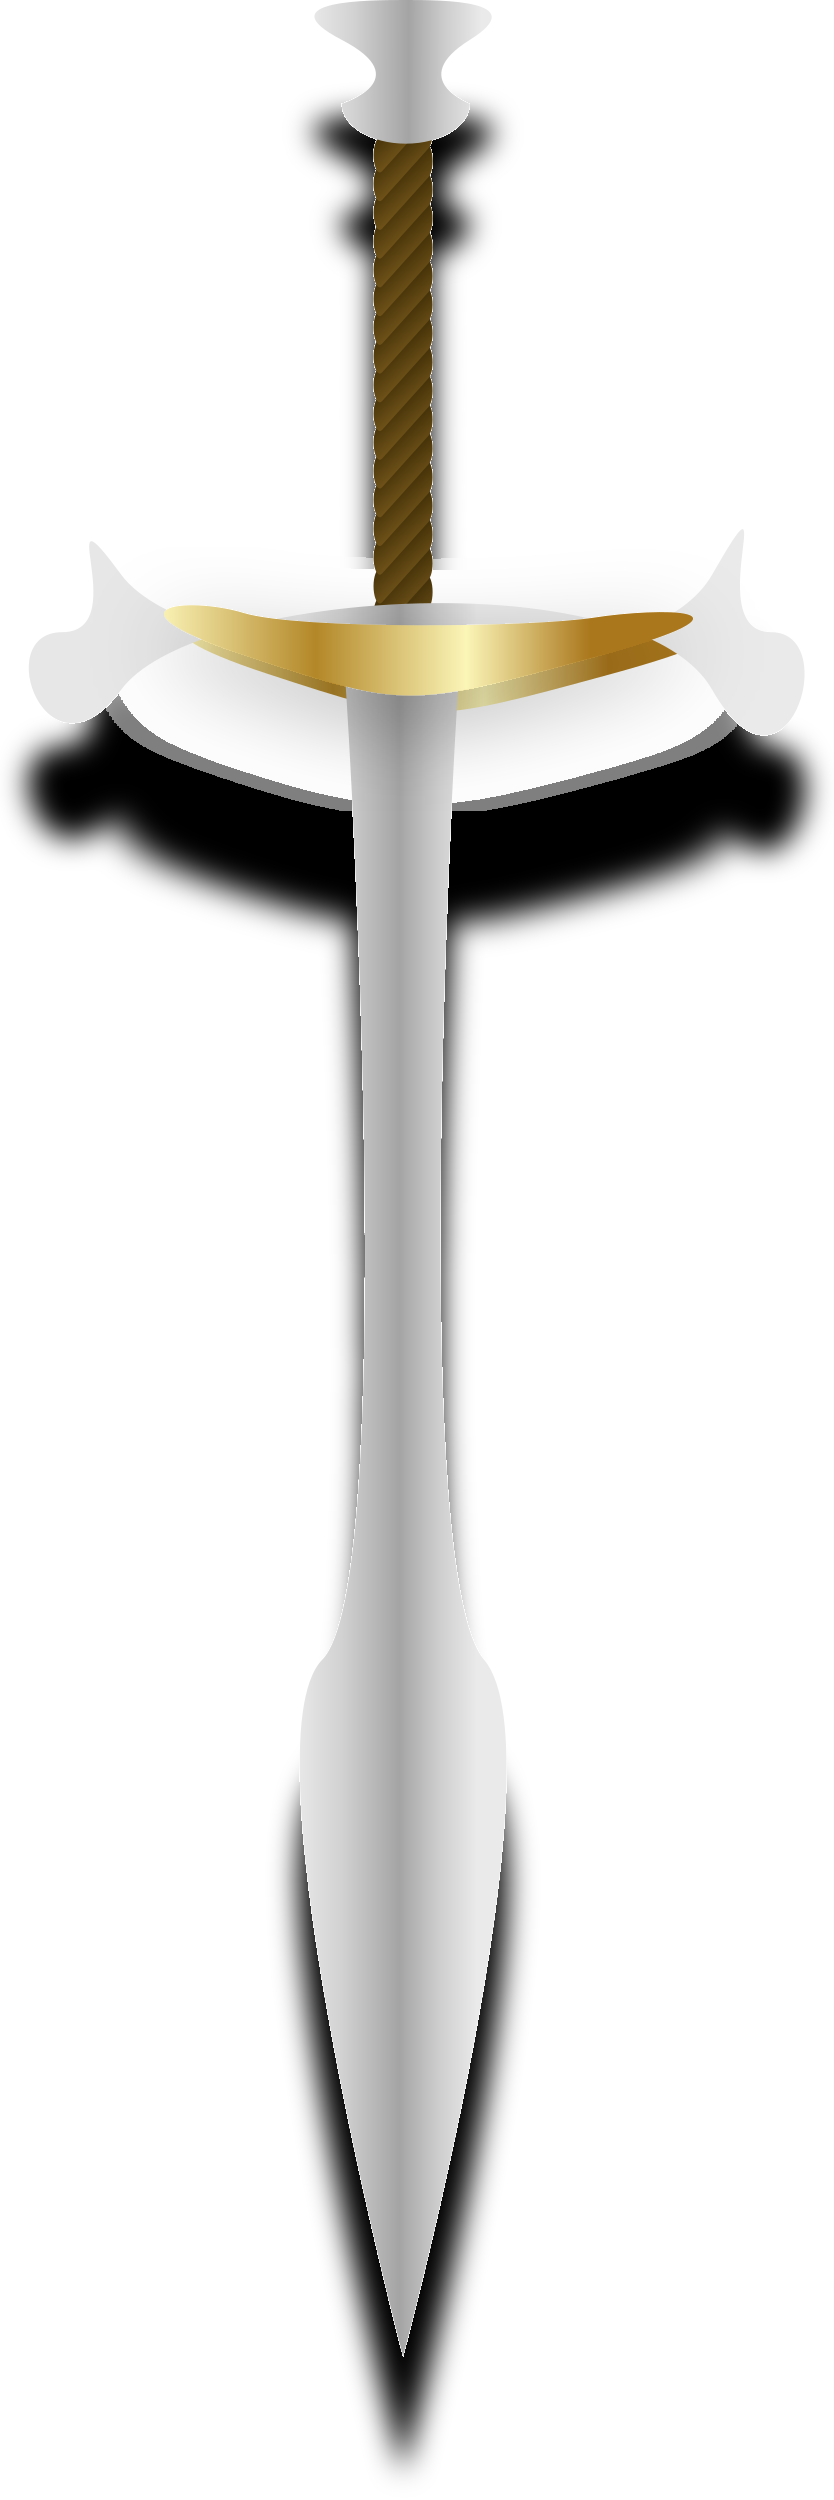
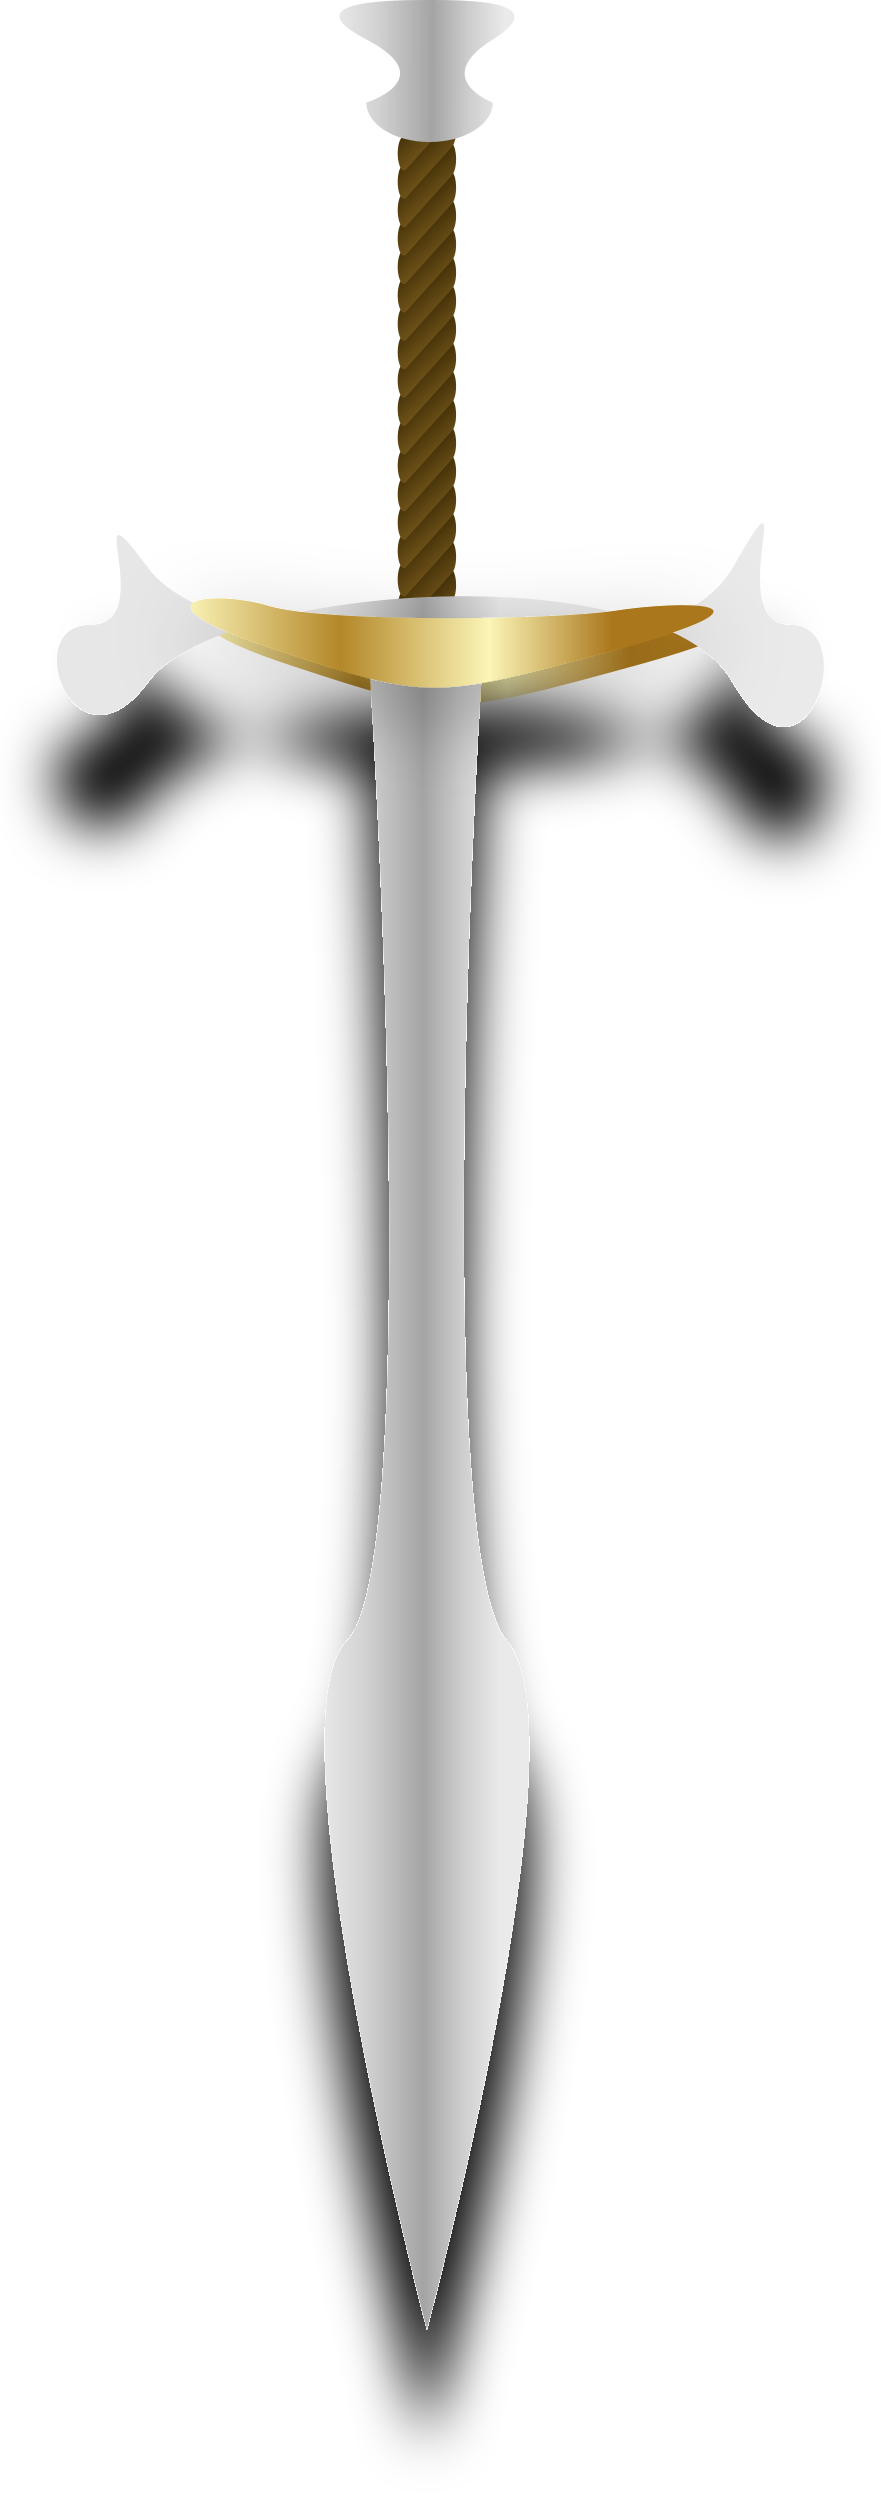
- <svg xmlns="http://www.w3.org/2000/svg" width="29" height="87" viewBox="0 0 29 87" fill="none">
+ <svg xmlns="http://www.w3.org/2000/svg" width="31" height="88" viewBox="0 0 31 88" fill="none">
+   <path d="M10.312 23.45C4.866 21.666 8.138 21.322 10.082 21.914C12.025 22.506 20.13 22.418 22.286 22.077C24.442 21.736 28.813 21.666 22.286 23.45C15.759 25.233 15.759 25.233 10.312 23.45Z" fill="url(#paint0_linear_1410_9810)" />
+   <path d="M14.299 22.956C14.188 23.08 14.06 22.932 14.015 22.626C13.97 22.319 14.024 21.969 14.135 21.845L15.755 20.044C15.866 19.92 15.994 20.068 16.039 20.375C16.084 20.681 16.03 21.031 15.919 21.155L14.299 22.956Z" fill="url(#paint1_linear_1410_9810)" />
+   <path d="M14.3 21.956C14.188 22.081 14.06 21.933 14.015 21.626C13.97 21.319 14.024 20.97 14.136 20.845L15.755 19.044C15.867 18.92 15.994 19.068 16.039 19.375C16.085 19.681 16.031 20.031 15.919 20.155L14.3 21.956Z" fill="url(#paint2_linear_1410_9810)" />
+   <path d="M14.299 20.956C14.187 21.08 14.06 20.932 14.015 20.625C13.969 20.319 14.023 19.969 14.135 19.845L15.754 18.044C15.866 17.919 15.993 18.067 16.039 18.374C16.084 18.681 16.03 19.03 15.918 19.155L14.299 20.956Z" fill="url(#paint3_linear_1410_9810)" />
+   <path d="M14.299 19.956C14.188 20.08 14.06 19.932 14.015 19.625C13.97 19.319 14.023 18.969 14.135 18.845L15.755 17.044C15.866 16.92 15.994 17.068 16.039 17.375C16.084 17.681 16.03 18.031 15.918 18.155L14.299 19.956Z" fill="url(#paint4_linear_1410_9810)" />
+   <path d="M14.3 18.956C14.188 19.081 14.06 18.933 14.015 18.626C13.97 18.319 14.024 17.969 14.135 17.845L15.755 16.044C15.867 15.92 15.994 16.068 16.039 16.375C16.084 16.681 16.03 17.031 15.919 17.155L14.3 18.956Z" fill="url(#paint5_linear_1410_9810)" />
+   <path d="M14.3 17.956C14.188 18.081 14.06 17.933 14.015 17.626C13.97 17.319 14.024 16.97 14.136 16.845L15.755 15.044C15.867 14.92 15.994 15.068 16.039 15.375C16.085 15.682 16.031 16.031 15.919 16.155L14.3 17.956Z" fill="url(#paint6_linear_1410_9810)" />
+   <path d="M14.299 16.956C14.187 17.08 14.06 16.932 14.015 16.625C13.97 16.319 14.023 15.969 14.135 15.845L15.754 14.044C15.866 13.92 15.994 14.068 16.039 14.374C16.084 14.681 16.03 15.031 15.918 15.155L14.299 16.956Z" fill="url(#paint7_linear_1410_9810)" />
+   <path d="M14.299 15.956C14.188 16.08 14.06 15.932 14.015 15.626C13.97 15.319 14.024 14.969 14.135 14.845L15.755 13.044C15.866 12.92 15.994 13.068 16.039 13.374C16.084 13.681 16.03 14.031 15.919 14.155L14.299 15.956Z" fill="url(#paint8_linear_1410_9810)" />
+   <path d="M14.3 14.956C14.188 15.081 14.06 14.933 14.015 14.626C13.97 14.319 14.024 13.97 14.136 13.845L15.755 12.044C15.867 11.92 15.994 12.068 16.039 12.375C16.084 12.681 16.031 13.031 15.919 13.155L14.3 14.956Z" fill="url(#paint9_linear_1410_9810)" />
+   <path d="M14.299 13.956C14.187 14.08 14.06 13.932 14.015 13.625C13.969 13.319 14.023 12.969 14.135 12.845L15.754 11.044C15.866 10.919 15.993 11.067 16.039 11.374C16.084 11.681 16.03 12.03 15.918 12.155L14.299 13.956Z" fill="url(#paint10_linear_1410_9810)" />
+   <path d="M14.299 12.956C14.188 13.08 14.06 12.932 14.015 12.626C13.97 12.319 14.024 11.969 14.135 11.845L15.755 10.044C15.866 9.92 15.994 10.068 16.039 10.374C16.084 10.681 16.03 11.031 15.919 11.155L14.299 12.956Z" fill="url(#paint11_linear_1410_9810)" />
+   <path d="M14.3 11.956C14.188 12.08 14.06 11.932 14.015 11.626C13.97 11.319 14.024 10.969 14.136 10.845L15.755 9.044C15.867 8.92 15.994 9.068 16.039 9.375C16.084 9.681 16.031 10.031 15.919 10.155L14.3 11.956Z" fill="url(#paint12_linear_1410_9810)" />
+   <path d="M14.3 10.956C14.188 11.081 14.06 10.933 14.015 10.626C13.97 10.319 14.024 9.97 14.136 9.845L15.755 8.044C15.867 7.92 15.994 8.068 16.039 8.375C16.085 8.682 16.031 9.031 15.919 9.155L14.3 10.956Z" fill="url(#paint13_linear_1410_9810)" />
+   <path d="M14.299 9.956C14.187 10.08 14.06 9.932 14.015 9.625C13.97 9.319 14.023 8.969 14.135 8.845L15.754 7.044C15.866 6.92 15.994 7.068 16.039 7.374C16.084 7.681 16.03 8.031 15.918 8.155L14.299 9.956Z" fill="url(#paint14_linear_1410_9810)" />
+   <path d="M14.299 8.956C14.188 9.08 14.06 8.932 14.015 8.626C13.97 8.319 14.024 7.969 14.135 7.845L15.755 6.044C15.866 5.92 15.994 6.068 16.039 6.375C16.084 6.681 16.03 7.031 15.919 7.155L14.299 8.956Z" fill="url(#paint15_linear_1410_9810)" />
+   <path d="M14.3 7.956C14.188 8.081 14.06 7.933 14.015 7.626C13.97 7.319 14.024 6.969 14.136 6.845L15.755 5.044C15.867 4.92 15.994 5.068 16.039 5.375C16.085 5.682 16.031 6.031 15.919 6.155L14.3 7.956Z" fill="url(#paint16_linear_1410_9810)" />
+   <path d="M14.299 6.956C14.187 7.08 14.06 6.932 14.015 6.625C13.969 6.319 14.023 5.969 14.135 5.845L15.754 4.044C15.866 3.92 15.993 4.067 16.039 4.374C16.084 4.681 16.03 5.031 15.918 5.155L14.299 6.956Z" fill="url(#paint17_linear_1410_9810)" />
+   <path d="M14.299 5.956C14.188 6.08 14.06 5.932 14.015 5.626C13.97 5.319 14.024 4.969 14.135 4.845L15.755 3.044C15.866 2.92 15.994 3.068 16.039 3.374C16.084 3.681 16.03 4.031 15.919 4.155L14.299 5.956Z" fill="url(#paint18_linear_1410_9810)" />
  <g filter="url(#filter0_d_1410_9810)">
-     <path d="M9.312 23.45C3.866 21.666 7.138 21.322 9.082 21.914C11.025 22.506 19.13 22.418 21.286 22.077C23.442 21.736 27.813 21.666 21.286 23.45C14.759 25.233 14.759 25.233 9.312 23.45Z" fill="url(#paint0_linear_1410_9810)" />
-     <path d="M13.299 22.956C13.188 23.08 13.06 22.932 13.015 22.626C12.97 22.319 13.024 21.969 13.135 21.845L14.755 20.044C14.866 19.92 14.994 20.068 15.039 20.375C15.084 20.681 15.03 21.031 14.919 21.155L13.299 22.956Z" fill="url(#paint1_linear_1410_9810)" />
-     <path d="M13.3 21.956C13.188 22.081 13.06 21.933 13.015 21.626C12.97 21.319 13.024 20.97 13.136 20.845L14.755 19.044C14.867 18.92 14.994 19.068 15.039 19.375C15.085 19.681 15.031 20.031 14.919 20.155L13.3 21.956Z" fill="url(#paint2_linear_1410_9810)" />
-     <path d="M13.299 20.956C13.187 21.08 13.06 20.932 13.015 20.625C12.969 20.319 13.023 19.969 13.135 19.845L14.754 18.044C14.866 17.919 14.993 18.067 15.039 18.374C15.084 18.681 15.03 19.03 14.918 19.155L13.299 20.956Z" fill="url(#paint3_linear_1410_9810)" />
-     <path d="M13.299 19.956C13.188 20.08 13.06 19.932 13.015 19.625C12.97 19.319 13.023 18.969 13.135 18.845L14.755 17.044C14.866 16.92 14.994 17.068 15.039 17.375C15.084 17.681 15.03 18.031 14.918 18.155L13.299 19.956Z" fill="url(#paint4_linear_1410_9810)" />
-     <path d="M13.3 18.956C13.188 19.081 13.06 18.933 13.015 18.626C12.97 18.319 13.024 17.969 13.135 17.845L14.755 16.044C14.867 15.92 14.994 16.068 15.039 16.375C15.084 16.681 15.03 17.031 14.919 17.155L13.3 18.956Z" fill="url(#paint5_linear_1410_9810)" />
-     <path d="M13.3 17.956C13.188 18.081 13.06 17.933 13.015 17.626C12.97 17.319 13.024 16.97 13.136 16.845L14.755 15.044C14.867 14.92 14.994 15.068 15.039 15.375C15.085 15.682 15.031 16.031 14.919 16.155L13.3 17.956Z" fill="url(#paint6_linear_1410_9810)" />
-     <path d="M13.299 16.956C13.187 17.08 13.06 16.932 13.015 16.625C12.97 16.319 13.023 15.969 13.135 15.845L14.754 14.044C14.866 13.92 14.994 14.068 15.039 14.374C15.084 14.681 15.03 15.031 14.918 15.155L13.299 16.956Z" fill="url(#paint7_linear_1410_9810)" />
-     <path d="M13.299 15.956C13.188 16.08 13.06 15.932 13.015 15.626C12.97 15.319 13.024 14.969 13.135 14.845L14.755 13.044C14.866 12.92 14.994 13.068 15.039 13.374C15.084 13.681 15.03 14.031 14.919 14.155L13.299 15.956Z" fill="url(#paint8_linear_1410_9810)" />
-     <path d="M13.3 14.956C13.188 15.081 13.06 14.933 13.015 14.626C12.97 14.319 13.024 13.97 13.136 13.845L14.755 12.044C14.867 11.92 14.994 12.068 15.039 12.375C15.085 12.681 15.031 13.031 14.919 13.155L13.3 14.956Z" fill="url(#paint9_linear_1410_9810)" />
-     <path d="M13.299 13.956C13.187 14.08 13.06 13.932 13.015 13.625C12.969 13.319 13.023 12.969 13.135 12.845L14.754 11.044C14.866 10.919 14.993 11.067 15.039 11.374C15.084 11.681 15.03 12.03 14.918 12.155L13.299 13.956Z" fill="url(#paint10_linear_1410_9810)" />
-     <path d="M13.299 12.956C13.188 13.08 13.06 12.932 13.015 12.626C12.97 12.319 13.024 11.969 13.135 11.845L14.755 10.044C14.866 9.92 14.994 10.068 15.039 10.374C15.084 10.681 15.03 11.031 14.919 11.155L13.299 12.956Z" fill="url(#paint11_linear_1410_9810)" />
-     <path d="M13.3 11.956C13.188 12.08 13.06 11.932 13.015 11.626C12.97 11.319 13.024 10.969 13.136 10.845L14.755 9.044C14.867 8.92 14.994 9.068 15.039 9.375C15.085 9.681 15.031 10.031 14.919 10.155L13.3 11.956Z" fill="url(#paint12_linear_1410_9810)" />
-     <path d="M13.3 10.956C13.188 11.081 13.06 10.933 13.015 10.626C12.97 10.319 13.024 9.97 13.136 9.845L14.755 8.044C14.867 7.92 14.994 8.068 15.039 8.375C15.085 8.682 15.031 9.031 14.919 9.155L13.3 10.956Z" fill="url(#paint13_linear_1410_9810)" />
-     <path d="M13.299 9.956C13.187 10.08 13.06 9.932 13.015 9.625C12.97 9.319 13.023 8.969 13.135 8.845L14.754 7.044C14.866 6.92 14.994 7.068 15.039 7.374C15.084 7.681 15.03 8.031 14.918 8.155L13.299 9.956Z" fill="url(#paint14_linear_1410_9810)" />
-     <path d="M13.299 8.956C13.188 9.08 13.06 8.932 13.015 8.626C12.97 8.319 13.024 7.969 13.135 7.845L14.755 6.044C14.866 5.92 14.994 6.068 15.039 6.375C15.084 6.681 15.03 7.031 14.919 7.155L13.299 8.956Z" fill="url(#paint15_linear_1410_9810)" />
-     <path d="M13.3 7.956C13.188 8.081 13.06 7.933 13.015 7.626C12.97 7.319 13.024 6.969 13.136 6.845L14.755 5.044C14.867 4.92 14.994 5.068 15.039 5.375C15.085 5.682 15.031 6.031 14.919 6.155L13.3 7.956Z" fill="url(#paint16_linear_1410_9810)" />
-     <path d="M13.299 6.956C13.187 7.08 13.06 6.932 13.015 6.625C12.969 6.319 13.023 5.969 13.135 5.845L14.754 4.044C14.866 3.92 14.993 4.067 15.039 4.374C15.084 4.681 15.03 5.031 14.918 5.155L13.299 6.956Z" fill="url(#paint17_linear_1410_9810)" />
-     <path d="M13.299 5.956C13.188 6.08 13.06 5.932 13.015 5.626C12.97 5.319 13.024 4.969 13.135 4.845L14.755 3.044C14.866 2.92 14.994 3.068 15.039 3.374C15.084 3.681 15.03 4.031 14.919 4.155L13.299 5.956Z" fill="url(#paint18_linear_1410_9810)" />
-     <path d="M2.163 22C-0.366 22 1.649 27.5 4.219 24C4.817 23.185 6.113 22.506 7.779 22C8.747 22.294 10.815 22.831 11.971 23C12.323 27.769 13.786 55.126 11.218 57.753C8.406 60.63 14.027 82 14.027 82C14.027 82 19.651 61.041 16.84 57.753C14.324 54.811 15.602 28.5 16.007 23.003C18.259 22.951 20.421 22.633 22.074 22C23.327 22.479 24.289 23.139 24.781 24C27.351 28.501 29.366 22 26.837 22C25.504 22 25.72 20.193 25.844 19.144C25.957 18.204 25.996 17.873 24.781 20C24.289 20.861 23.327 21.52 22.074 22C18.304 20.557 11.903 20.748 7.779 22C6.113 21.494 4.817 20.815 4.219 20C2.993 18.331 3.044 18.708 3.159 19.56C3.284 20.494 3.486 22 2.163 22Z" fill="url(#paint19_linear_1410_9810)" />
-     <path d="M14.121 5C12.892 5 11.895 4.378 11.895 3.611C11.895 3.611 14.566 2.778 11.895 1.389C9.224 -1.19209e-07 12.892 0 14.121 0C15.35 0 18.573 -1.19209e-07 16.347 1.389C14.12 2.778 16.347 3.611 16.347 3.611C16.347 4.378 15.35 5 14.121 5Z" fill="url(#paint20_linear_1410_9810)" />
-     <g filter="url(#filter1_d_1410_9810)">
-       <path d="M8.703 22.866C3.256 21.082 6.528 20.738 8.472 21.33C10.416 21.922 18.52 21.834 20.676 21.493C22.833 21.152 27.203 21.082 20.676 22.866C14.149 24.65 14.149 24.65 8.703 22.866Z" fill="url(#paint21_linear_1410_9810)" />
-     </g>
+     <path d="M3.163 22C0.634 22 2.649 27.5 5.219 24C5.817 23.185 7.113 22.506 8.779 22C9.747 22.294 11.815 22.831 12.971 23C13.323 27.769 14.786 55.126 12.218 57.753C9.406 60.63 15.027 82 15.027 82C15.027 82 20.651 61.041 17.84 57.753C15.324 54.811 16.602 28.5 17.007 23.003C19.259 22.951 21.421 22.633 23.074 22C24.327 22.479 25.289 23.139 25.781 24C28.351 28.501 30.366 22 27.837 22C26.504 22 26.72 20.193 26.844 19.144C26.957 18.204 26.996 17.873 25.781 20C25.289 20.861 24.327 21.52 23.074 22C19.304 20.557 12.903 20.748 8.779 22C7.113 21.494 5.817 20.815 5.219 20C3.993 18.331 4.044 18.708 4.159 19.56C4.284 20.494 4.486 22 3.163 22Z" fill="url(#paint19_linear_1410_9810)" />
+   </g>
+   <path d="M15.121 5C13.892 5 12.895 4.378 12.895 3.611C12.895 3.611 15.566 2.778 12.895 1.389C10.224 0 13.892 0 15.121 0C16.35 0 19.573 0 17.347 1.389C15.12 2.778 17.347 3.611 17.347 3.611C17.347 4.378 16.35 5 15.121 5Z" fill="url(#paint20_linear_1410_9810)" />
+   <g filter="url(#filter1_d_1410_9810)">
+     <path d="M9.703 22.866C4.256 21.082 7.528 20.738 9.472 21.33C11.416 21.922 19.52 21.834 21.676 21.493C23.833 21.152 28.203 21.082 21.676 22.866C15.149 24.65 15.149 24.65 9.703 22.866Z" fill="url(#paint21_linear_1410_9810)" />
  </g>
  <defs>
-     <filter id="filter0_d_1410_9810" x="0" y="0" width="29" height="87" filterUnits="userSpaceOnUse" color-interpolation-filters="sRGB">
+     <filter id="filter0_d_1410_9810" x="0" y="18.413" width="31" height="69.587" filterUnits="userSpaceOnUse" color-interpolation-filters="sRGB">
      <feFlood flood-opacity="0" result="BackgroundImageFix" />
      <feColorMatrix in="SourceAlpha" type="matrix" values="0 0 0 0 0 0 0 0 0 0 0 0 0 0 0 0 0 0 127 0" result="hardAlpha" />
      <feOffset dy="4" />
-       <feGaussianBlur stdDeviation="0.5" />
+       <feGaussianBlur stdDeviation="1" />
      <feComposite in2="hardAlpha" operator="out" />
      <feColorMatrix type="matrix" values="0 0 0 0 0 0 0 0 0 0 0 0 0 0 0 0 0 0 1 0" />
      <feBlend mode="normal" in2="BackgroundImageFix" result="effect1_dropShadow_1410_9810" />
      <feBlend mode="normal" in="SourceGraphic" in2="effect1_dropShadow_1410_9810" result="shape" />
    </filter>
-     <filter id="filter1_d_1410_9810" x="2.708" y="19.064" width="24.41" height="9.14" filterUnits="userSpaceOnUse" color-interpolation-filters="sRGB">
+     <filter id="filter1_d_1410_9810" x="3.708" y="19.064" width="24.41" height="9.14" filterUnits="userSpaceOnUse" color-interpolation-filters="sRGB">
      <feFlood flood-opacity="0" result="BackgroundImageFix" />
      <feColorMatrix in="SourceAlpha" type="matrix" values="0 0 0 0 0 0 0 0 0 0 0 0 0 0 0 0 0 0 127 0" result="hardAlpha" />
      <feOffset dy="1" />
      <feGaussianBlur stdDeviation="1.5" />
      <feComposite in2="hardAlpha" operator="out" />
      <feColorMatrix type="matrix" values="0 0 0 0 0 0 0 0 0 0 0 0 0 0 0 0 0 0 0.3 0" />
      <feBlend mode="normal" in2="BackgroundImageFix" result="effect1_dropShadow_1410_9810" />
      <feBlend mode="normal" in="SourceGraphic" in2="effect1_dropShadow_1410_9810" result="shape" />
    </filter>
-     <linearGradient id="paint0_linear_1410_9810" x1="1.399" y1="23.237" x2="21.155" y2="23.237" gradientUnits="userSpaceOnUse">
+     <linearGradient id="paint0_linear_1410_9810" x1="2.399" y1="23.237" x2="22.155" y2="23.237" gradientUnits="userSpaceOnUse">
      <stop stop-color="#BF953F" />
      <stop offset="0.234" stop-color="#FCF6BA" />
      <stop offset="0.516" stop-color="#B38728" />
      <stop offset="0.781" stop-color="#FBF5B7" />
      <stop offset="1" stop-color="#AA771C" />
    </linearGradient>
-     <linearGradient id="paint1_linear_1410_9810" x1="14.245" y1="22.099" x2="13.25" y2="21.012" gradientUnits="userSpaceOnUse">
+     <linearGradient id="paint1_linear_1410_9810" x1="15.245" y1="22.099" x2="14.25" y2="21.012" gradientUnits="userSpaceOnUse">
      <stop stop-color="#6F5219" />
      <stop offset="1" stop-color="#302200" />
    </linearGradient>
-     <linearGradient id="paint2_linear_1410_9810" x1="14.245" y1="21.1" x2="13.25" y2="20.012" gradientUnits="userSpaceOnUse">
+     <linearGradient id="paint2_linear_1410_9810" x1="15.245" y1="21.1" x2="14.25" y2="20.012" gradientUnits="userSpaceOnUse">
      <stop stop-color="#6F5219" />
      <stop offset="1" stop-color="#302200" />
    </linearGradient>
-     <linearGradient id="paint3_linear_1410_9810" x1="14.245" y1="20.099" x2="13.25" y2="19.012" gradientUnits="userSpaceOnUse">
+     <linearGradient id="paint3_linear_1410_9810" x1="15.245" y1="20.099" x2="14.25" y2="19.012" gradientUnits="userSpaceOnUse">
      <stop stop-color="#6F5219" />
      <stop offset="1" stop-color="#302200" />
    </linearGradient>
-     <linearGradient id="paint4_linear_1410_9810" x1="14.245" y1="19.099" x2="13.25" y2="18.012" gradientUnits="userSpaceOnUse">
+     <linearGradient id="paint4_linear_1410_9810" x1="15.245" y1="19.099" x2="14.25" y2="18.012" gradientUnits="userSpaceOnUse">
      <stop stop-color="#6F5219" />
      <stop offset="1" stop-color="#302200" />
    </linearGradient>
-     <linearGradient id="paint5_linear_1410_9810" x1="14.245" y1="18.1" x2="13.25" y2="17.012" gradientUnits="userSpaceOnUse">
+     <linearGradient id="paint5_linear_1410_9810" x1="15.245" y1="18.1" x2="14.25" y2="17.012" gradientUnits="userSpaceOnUse">
      <stop stop-color="#6F5219" />
      <stop offset="1" stop-color="#302200" />
    </linearGradient>
-     <linearGradient id="paint6_linear_1410_9810" x1="14.246" y1="17.1" x2="13.251" y2="16.012" gradientUnits="userSpaceOnUse">
+     <linearGradient id="paint6_linear_1410_9810" x1="15.246" y1="17.1" x2="14.251" y2="16.012" gradientUnits="userSpaceOnUse">
      <stop stop-color="#6F5219" />
      <stop offset="1" stop-color="#302200" />
    </linearGradient>
-     <linearGradient id="paint7_linear_1410_9810" x1="14.245" y1="16.099" x2="13.25" y2="15.012" gradientUnits="userSpaceOnUse">
+     <linearGradient id="paint7_linear_1410_9810" x1="15.245" y1="16.099" x2="14.25" y2="15.012" gradientUnits="userSpaceOnUse">
      <stop stop-color="#6F5219" />
      <stop offset="1" stop-color="#302200" />
    </linearGradient>
-     <linearGradient id="paint8_linear_1410_9810" x1="14.245" y1="15.1" x2="13.25" y2="14.012" gradientUnits="userSpaceOnUse">
+     <linearGradient id="paint8_linear_1410_9810" x1="15.245" y1="15.1" x2="14.25" y2="14.012" gradientUnits="userSpaceOnUse">
      <stop stop-color="#6F5219" />
      <stop offset="1" stop-color="#302200" />
    </linearGradient>
-     <linearGradient id="paint9_linear_1410_9810" x1="14.245" y1="14.1" x2="13.25" y2="13.012" gradientUnits="userSpaceOnUse">
+     <linearGradient id="paint9_linear_1410_9810" x1="15.245" y1="14.1" x2="14.25" y2="13.012" gradientUnits="userSpaceOnUse">
      <stop stop-color="#6F5219" />
      <stop offset="1" stop-color="#302200" />
    </linearGradient>
-     <linearGradient id="paint10_linear_1410_9810" x1="14.245" y1="13.099" x2="13.25" y2="12.011" gradientUnits="userSpaceOnUse">
+     <linearGradient id="paint10_linear_1410_9810" x1="15.245" y1="13.099" x2="14.25" y2="12.011" gradientUnits="userSpaceOnUse">
      <stop stop-color="#6F5219" />
      <stop offset="1" stop-color="#302200" />
    </linearGradient>
-     <linearGradient id="paint11_linear_1410_9810" x1="14.245" y1="12.099" x2="13.25" y2="11.012" gradientUnits="userSpaceOnUse">
+     <linearGradient id="paint11_linear_1410_9810" x1="15.245" y1="12.099" x2="14.25" y2="11.012" gradientUnits="userSpaceOnUse">
      <stop stop-color="#6F5219" />
      <stop offset="1" stop-color="#302200" />
    </linearGradient>
-     <linearGradient id="paint12_linear_1410_9810" x1="14.245" y1="11.1" x2="13.25" y2="10.012" gradientUnits="userSpaceOnUse">
+     <linearGradient id="paint12_linear_1410_9810" x1="15.245" y1="11.1" x2="14.25" y2="10.012" gradientUnits="userSpaceOnUse">
      <stop stop-color="#6F5219" />
      <stop offset="1" stop-color="#302200" />
    </linearGradient>
-     <linearGradient id="paint13_linear_1410_9810" x1="14.246" y1="10.1" x2="13.251" y2="9.012" gradientUnits="userSpaceOnUse">
+     <linearGradient id="paint13_linear_1410_9810" x1="15.246" y1="10.1" x2="14.251" y2="9.012" gradientUnits="userSpaceOnUse">
      <stop stop-color="#6F5219" />
      <stop offset="1" stop-color="#302200" />
    </linearGradient>
-     <linearGradient id="paint14_linear_1410_9810" x1="14.245" y1="9.099" x2="13.25" y2="8.012" gradientUnits="userSpaceOnUse">
+     <linearGradient id="paint14_linear_1410_9810" x1="15.245" y1="9.099" x2="14.25" y2="8.012" gradientUnits="userSpaceOnUse">
      <stop stop-color="#6F5219" />
      <stop offset="1" stop-color="#302200" />
    </linearGradient>
-     <linearGradient id="paint15_linear_1410_9810" x1="14.245" y1="8.099" x2="13.25" y2="7.012" gradientUnits="userSpaceOnUse">
+     <linearGradient id="paint15_linear_1410_9810" x1="15.245" y1="8.099" x2="14.25" y2="7.012" gradientUnits="userSpaceOnUse">
      <stop stop-color="#6F5219" />
      <stop offset="1" stop-color="#302200" />
    </linearGradient>
-     <linearGradient id="paint16_linear_1410_9810" x1="14.245" y1="7.1" x2="13.25" y2="6.012" gradientUnits="userSpaceOnUse">
+     <linearGradient id="paint16_linear_1410_9810" x1="15.245" y1="7.1" x2="14.25" y2="6.012" gradientUnits="userSpaceOnUse">
      <stop stop-color="#6F5219" />
      <stop offset="1" stop-color="#302200" />
    </linearGradient>
-     <linearGradient id="paint17_linear_1410_9810" x1="14.245" y1="6.099" x2="13.25" y2="5.012" gradientUnits="userSpaceOnUse">
+     <linearGradient id="paint17_linear_1410_9810" x1="15.245" y1="6.099" x2="14.25" y2="5.012" gradientUnits="userSpaceOnUse">
      <stop stop-color="#6F5219" />
      <stop offset="1" stop-color="#302200" />
    </linearGradient>
-     <linearGradient id="paint18_linear_1410_9810" x1="14.245" y1="5.099" x2="13.25" y2="4.012" gradientUnits="userSpaceOnUse">
+     <linearGradient id="paint18_linear_1410_9810" x1="15.245" y1="5.099" x2="14.25" y2="4.012" gradientUnits="userSpaceOnUse">
      <stop stop-color="#6F5219" />
      <stop offset="1" stop-color="#302200" />
    </linearGradient>
-     <linearGradient id="paint19_linear_1410_9810" x1="10.428" y1="38.5" x2="16.597" y2="38.5" gradientUnits="userSpaceOnUse">
+     <linearGradient id="paint19_linear_1410_9810" x1="11.428" y1="38.5" x2="17.597" y2="38.5" gradientUnits="userSpaceOnUse">
      <stop stop-color="#E7E7E7" />
      <stop offset="0.234" stop-color="#D2D2D2" />
      <stop offset="0.562" stop-color="#A4A4A4" />
      <stop offset="0.781" stop-color="#CDCDCD" />
      <stop offset="1" stop-color="#EAEAEA" />
    </linearGradient>
-     <linearGradient id="paint20_linear_1410_9810" x1="10.95" y1="1.659" x2="16.766" y2="1.678" gradientUnits="userSpaceOnUse">
+     <linearGradient id="paint20_linear_1410_9810" x1="11.95" y1="1.659" x2="17.766" y2="1.678" gradientUnits="userSpaceOnUse">
      <stop stop-color="#E7E7E7" />
      <stop offset="0.234" stop-color="#D2D2D2" />
      <stop offset="0.562" stop-color="#A4A4A4" />
      <stop offset="0.781" stop-color="#CDCDCD" />
      <stop offset="1" stop-color="#EAEAEA" />
    </linearGradient>
-     <linearGradient id="paint21_linear_1410_9810" x1="0.789" y1="22.653" x2="20.545" y2="22.653" gradientUnits="userSpaceOnUse">
+     <linearGradient id="paint21_linear_1410_9810" x1="1.789" y1="22.653" x2="21.545" y2="22.653" gradientUnits="userSpaceOnUse">
      <stop stop-color="#BF953F" />
      <stop offset="0.234" stop-color="#FCF6BA" />
      <stop offset="0.516" stop-color="#B38728" />
      <stop offset="0.781" stop-color="#FBF5B7" />
      <stop offset="1" stop-color="#AA771C" />
    </linearGradient>
  </defs>
</svg>
